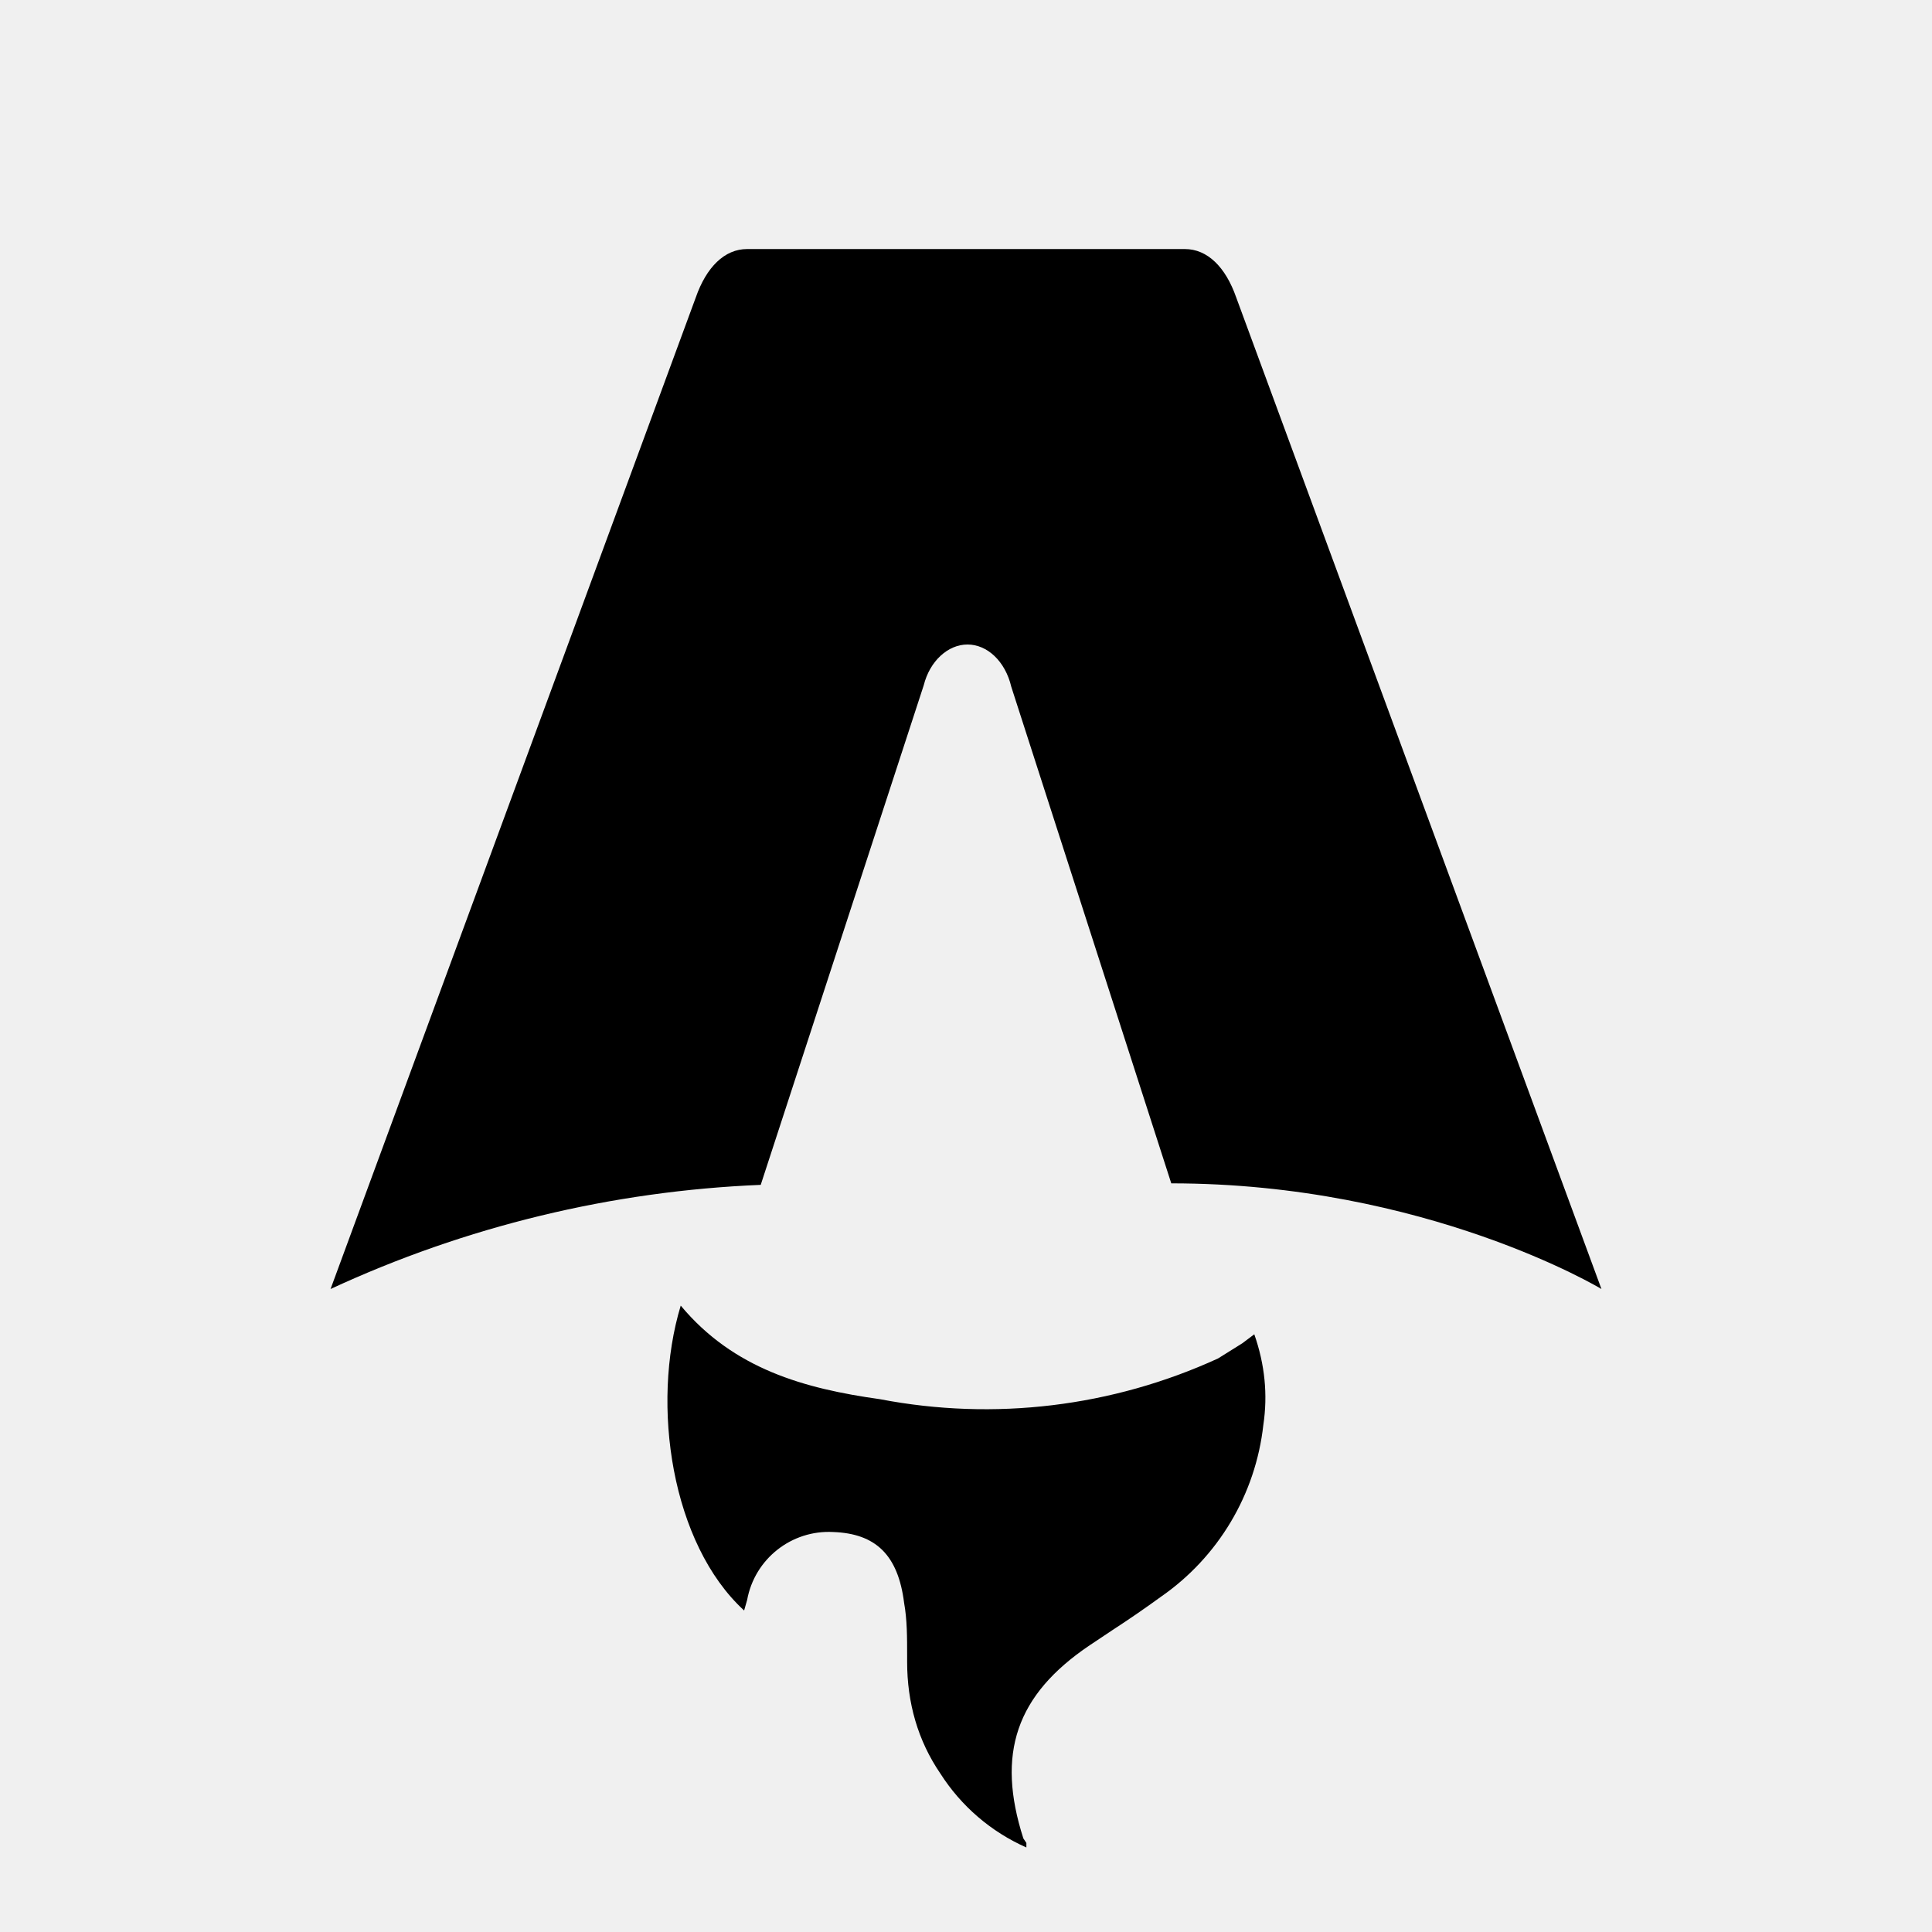
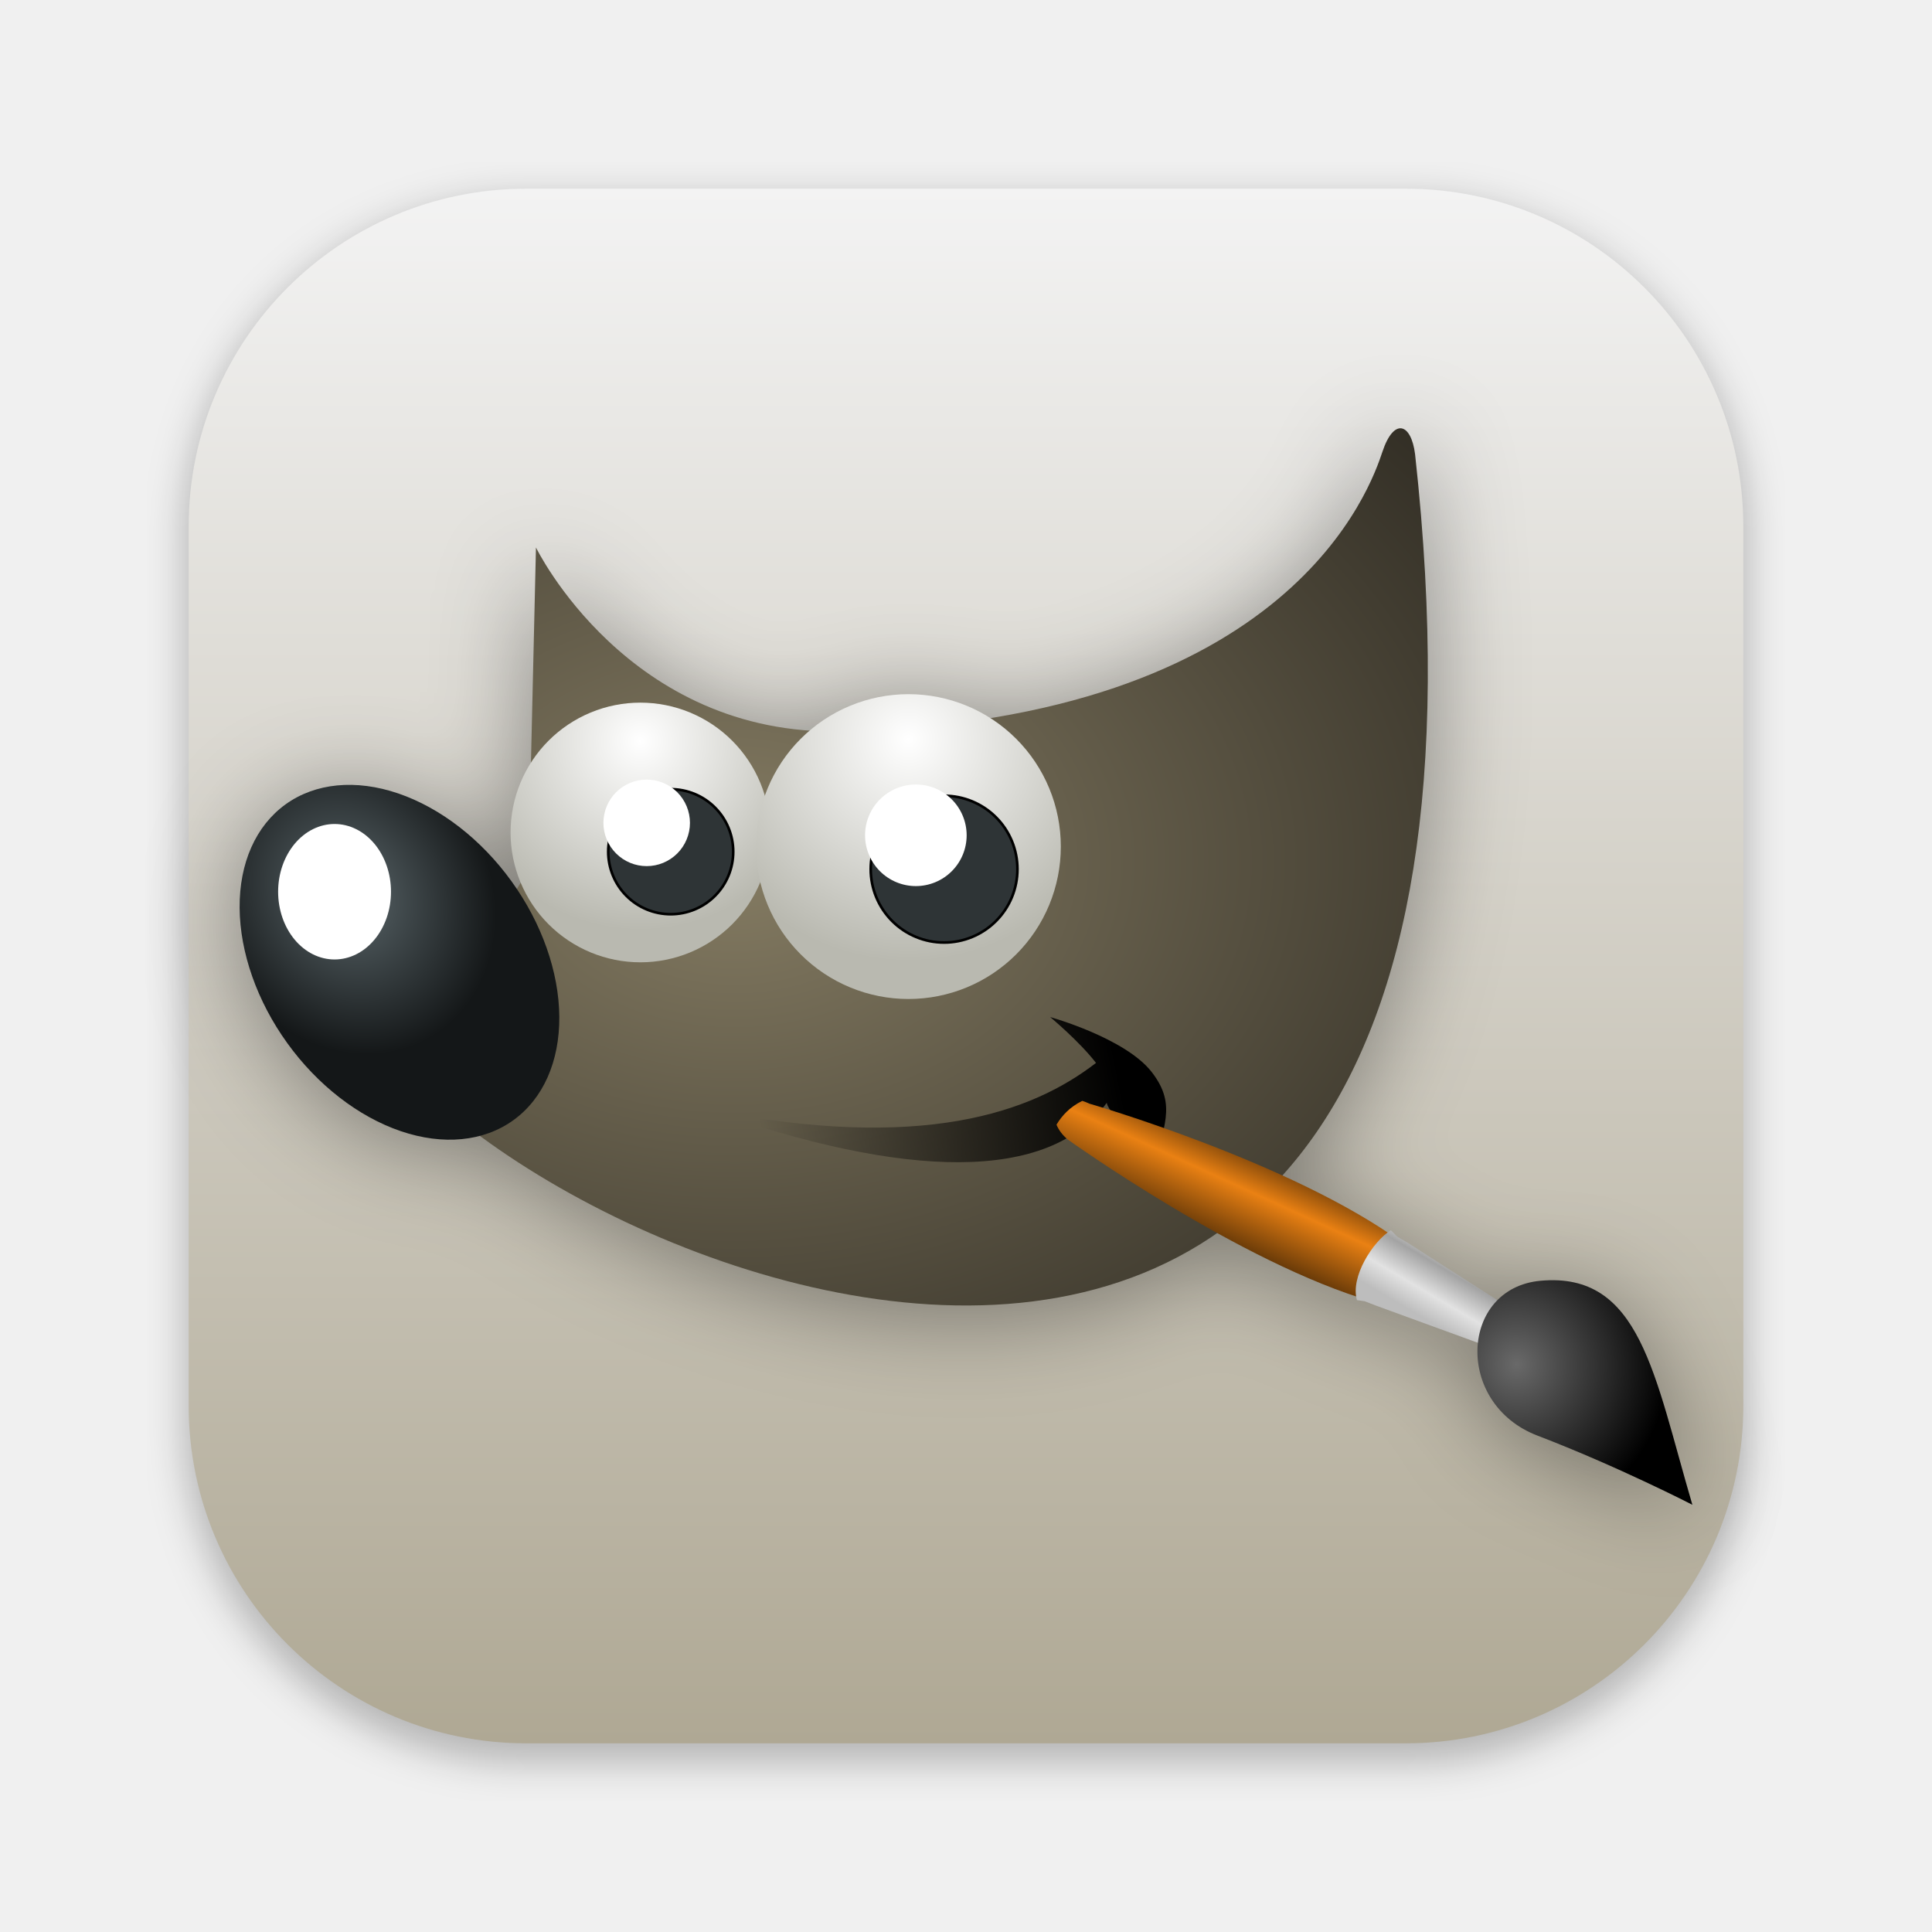
- <svg xmlns="http://www.w3.org/2000/svg" fill="none" viewBox="0 0 128 128">
-   <path d="M50.4 78.5a75.1 75.1 0 0 0-28.5 6.9l24.2-65.7c.7-2 1.9-3.2 3.4-3.2h29c1.5 0 2.7 1.2 3.4 3.2l24.2 65.7s-11.6-7-28.5-7L67 45.5c-.4-1.7-1.6-2.8-2.9-2.8-1.3 0-2.5 1.1-2.9 2.7L50.4 78.5Zm-1.1 28.2Zm-4.2-20.2c-2 6.6-.6 15.8 4.2 20.2a17.5 17.5 0 0 1 .2-.7 5.5 5.5 0 0 1 5.7-4.5c2.8.1 4.3 1.5 4.7 4.7.2 1.1.2 2.3.2 3.5v.4c0 2.7.7 5.2 2.2 7.4a13 13 0 0 0 5.7 4.9v-.3l-.2-.3c-1.8-5.6-.5-9.5 4.4-12.8l1.5-1a73 73 0 0 0 3.2-2.2 16 16 0 0 0 6.8-11.4c.3-2 .1-4-.6-6l-.8.6-1.6 1a37 37 0 0 1-22.4 2.7c-5-.7-9.7-2-13.2-6.2Z" />
-   <style>
-         path { fill: #000; }
-         @media (prefers-color-scheme: dark) {
-             path { fill: #FFF; }
-         }
-     </style>
+ <svg xmlns="http://www.w3.org/2000/svg" width="1024" height="1024" viewBox="0 0 1024 1024" fill="none">
+   <g filter="url(#filter0_d)">
+     <rect x="100" y="100" width="824" height="824" rx="179" fill="url(#paint0_linear)" />
+   </g>
+   <g filter="url(#filter1_d)">
+     <path fill-rule="evenodd" clip-rule="evenodd" d="M284.07 290.168C284.07 290.168 332.71 390.47 446.5 387.641C684.961 381.658 726.777 257.264 732.759 239.316C738.742 221.369 747.896 224.087 750.012 240.675C827.785 946.613 210.28 643.722 188.349 523.486C310.991 487.591 281.078 418.792 281.078 418.792L284.07 290.168Z" fill="url(#paint1_radial)" />
+     <path fill-rule="evenodd" clip-rule="evenodd" d="M374.825 587.949C488.855 610.756 546.924 589.609 580.91 563.367C571.936 551.775 556.606 539.062 556.606 539.062C556.606 539.062 596.427 550.128 610.449 568.227C624.431 586.275 615.641 597.394 611.981 620.486C603.835 600.204 588.63 592.599 586.572 584.54C556.008 626.791 479.86 625.036 374.825 587.949H374.825Z" fill="url(#paint2_linear)" />
+     <path d="M559.967 596.108C562.776 591.355 567.093 586.659 573.627 583.482C574.842 583.857 576.127 584.353 577.48 584.982C577.48 584.982 684.979 616.026 743.295 658.689L727.62 689.907C657.802 669.832 565.868 603.924 565.868 603.924C562.987 601.495 561.043 598.773 559.967 596.108Z" fill="url(#paint3_linear)" />
+     <path d="M802.381 718.68L810.773 700.103L745.667 658.394L740.642 655.522L737.169 652.049C727.711 657.972 715.579 676.729 719.223 689.098L723.275 689.677L729.516 692.081L802.381 718.68Z" fill="url(#paint4_linear)" />
+     <path d="M897 797.571C876.703 728.673 869.504 673.968 816.461 678.836C773.716 682.759 770.724 744.006 814.894 760.906C857.445 777.187 897 797.571 897 797.571Z" fill="url(#paint5_radial)" />
+     <path fill-rule="evenodd" clip-rule="evenodd" d="M408.208 441.228C408.21 450.265 406.433 459.213 402.976 467.562C399.52 475.911 394.452 483.497 388.063 489.888C381.675 496.278 374.089 501.348 365.741 504.806C357.393 508.265 348.445 510.045 339.409 510.045C330.373 510.045 321.425 508.265 313.077 504.806C304.729 501.348 297.143 496.278 290.755 489.888C284.366 483.497 279.298 475.911 275.842 467.562C272.386 459.213 270.608 450.265 270.61 441.228C270.608 432.192 272.386 423.244 275.842 414.895C279.298 406.546 284.366 398.959 290.755 392.569C297.143 386.179 304.729 381.109 313.077 377.651C321.425 374.192 330.373 372.412 339.409 372.412C348.445 372.412 357.393 374.192 365.741 377.651C374.089 381.109 381.675 386.179 388.063 392.569C394.452 398.959 399.52 406.546 402.976 414.895C406.433 423.244 408.21 432.192 408.208 441.228V441.228Z" fill="url(#paint6_radial)" />
+     <path fill-rule="evenodd" clip-rule="evenodd" d="M271.156 467.151C287.17 489.347 296.265 515.152 296.442 538.889C296.62 562.625 287.864 582.349 272.101 593.72C256.338 605.092 234.86 607.181 212.39 599.526C189.921 591.872 168.302 575.102 152.289 552.905C136.275 530.709 127.18 504.904 127.003 481.167C126.825 457.431 135.581 437.707 151.344 426.336C167.107 414.964 188.586 412.875 211.055 420.53C233.524 428.184 255.143 444.954 271.156 467.151Z" fill="url(#paint7_radial)" />
+     <path fill-rule="evenodd" clip-rule="evenodd" d="M388.622 451.421C388.623 455.772 387.767 460.081 386.103 464.101C384.439 468.121 381.999 471.774 378.923 474.851C375.847 477.928 372.195 480.369 368.175 482.034C364.155 483.7 359.847 484.557 355.496 484.557C351.145 484.557 346.837 483.7 342.817 482.034C338.798 480.369 335.145 477.928 332.069 474.851C328.993 471.774 326.553 468.121 324.889 464.101C323.225 460.081 322.369 455.772 322.371 451.421C322.369 447.07 323.225 442.762 324.889 438.742C326.553 434.722 328.993 431.069 332.069 427.992C335.145 424.915 338.798 422.474 342.817 420.809C346.837 419.143 351.145 418.286 355.496 418.286C359.847 418.286 364.155 419.143 368.175 420.809C372.195 422.474 375.847 424.915 378.923 427.992C381.999 431.069 384.439 434.722 386.103 438.742C387.767 442.762 388.623 447.07 388.622 451.421Z" fill="#2E3436" stroke="black" stroke-width="1.399" stroke-miterlimit="10" />
+     <path fill-rule="evenodd" clip-rule="evenodd" d="M207.237 472.635C207.238 477.35 206.465 482.018 204.962 486.374C203.459 490.73 201.256 494.688 198.478 498.022C195.7 501.356 192.403 504.001 188.773 505.806C185.143 507.61 181.253 508.539 177.324 508.539C173.395 508.539 169.505 507.61 165.876 505.806C162.246 504.001 158.948 501.356 156.17 498.022C153.393 494.688 151.189 490.73 149.687 486.374C148.184 482.018 147.411 477.35 147.412 472.635C147.411 467.921 148.184 463.252 149.687 458.896C151.189 454.54 153.393 450.582 156.17 447.248C158.948 443.914 162.246 441.269 165.876 439.465C169.505 437.66 173.395 436.731 177.324 436.731C181.253 436.731 185.143 437.66 188.773 439.465C192.403 441.269 195.7 443.914 198.478 447.248C201.256 450.582 203.459 454.54 204.962 458.896C206.465 463.252 207.238 467.921 207.237 472.635V472.635Z" fill="white" />
+     <path fill-rule="evenodd" clip-rule="evenodd" d="M365.689 436.13C365.689 439.142 365.096 442.124 363.943 444.906C362.791 447.689 361.101 450.217 358.972 452.346C356.842 454.476 354.314 456.165 351.532 457.318C348.749 458.47 345.767 459.063 342.756 459.063C339.744 459.063 336.762 458.47 333.98 457.318C331.197 456.165 328.669 454.476 326.54 452.346C324.41 450.217 322.721 447.689 321.568 444.906C320.416 442.124 319.823 439.142 319.823 436.13C319.823 433.119 320.416 430.137 321.568 427.354C322.721 424.572 324.41 422.044 326.54 419.914C328.669 417.785 331.197 416.095 333.98 414.943C336.762 413.79 339.744 413.197 342.756 413.197C345.767 413.197 348.749 413.79 351.532 414.943C354.314 416.095 356.842 417.785 358.972 419.914C361.101 422.044 362.791 424.572 363.943 427.354C365.096 430.137 365.689 433.119 365.689 436.13V436.13Z" fill="white" />
+     <path fill-rule="evenodd" clip-rule="evenodd" d="M562.259 448.706C562.262 459.314 560.174 469.818 556.117 479.62C552.059 489.421 546.111 498.326 538.611 505.828C531.111 513.33 522.206 519.281 512.406 523.341C502.606 527.401 492.103 529.491 481.495 529.491C470.887 529.491 460.383 527.401 450.583 523.341C440.783 519.281 431.879 513.33 424.379 505.828C416.879 498.326 410.93 489.421 406.873 479.62C402.815 469.818 400.728 459.314 400.73 448.706C400.728 438.098 402.815 427.594 406.873 417.793C410.93 407.992 416.879 399.086 424.379 391.584C431.879 384.083 440.783 378.132 450.583 374.072C460.383 370.012 470.887 367.922 481.495 367.922C492.103 367.922 502.606 370.012 512.406 374.072C522.206 378.132 531.111 384.083 538.611 391.584C546.111 399.086 552.059 407.992 556.117 417.793C560.174 427.594 562.262 438.098 562.259 448.706V448.706Z" fill="url(#paint8_radial)" />
+     <path fill-rule="evenodd" clip-rule="evenodd" d="M539.267 460.669C539.269 465.777 538.264 470.835 536.311 475.554C534.357 480.273 531.493 484.561 527.882 488.174C524.271 491.786 519.984 494.651 515.265 496.606C510.546 498.561 505.489 499.567 500.381 499.567C495.273 499.567 490.216 498.561 485.497 496.606C480.779 494.651 476.491 491.786 472.88 488.174C469.269 484.561 466.405 480.273 464.451 475.554C462.498 470.835 461.493 465.777 461.495 460.669C461.493 455.562 462.498 450.504 464.451 445.785C466.405 441.065 469.269 436.777 472.88 433.165C476.491 429.553 480.779 426.688 485.497 424.733C490.216 422.778 495.273 421.771 500.381 421.771C505.489 421.771 510.546 422.778 515.265 424.733C519.984 426.688 524.271 429.553 527.882 433.165C531.493 436.777 534.357 441.065 536.311 445.785C538.264 450.504 539.269 455.562 539.267 460.669Z" fill="#2E3436" stroke="black" stroke-width="1.399" stroke-miterlimit="10" />
+     <path fill-rule="evenodd" clip-rule="evenodd" d="M512.345 442.723C512.345 446.259 511.649 449.759 510.296 453.026C508.943 456.292 506.96 459.26 504.46 461.759C501.96 464.259 498.992 466.242 495.726 467.595C492.46 468.948 488.959 469.645 485.424 469.645C481.888 469.645 478.388 468.948 475.121 467.595C471.855 466.242 468.887 464.259 466.388 461.759C463.888 459.26 461.905 456.292 460.552 453.026C459.199 449.759 458.502 446.259 458.502 442.723C458.502 439.188 459.199 435.687 460.552 432.421C461.905 429.155 463.888 426.187 466.388 423.687C468.887 421.187 471.855 419.204 475.121 417.851C478.388 416.498 481.888 415.802 485.424 415.802C488.959 415.802 492.46 416.498 495.726 417.851C498.992 419.204 501.96 421.187 504.46 423.687C506.96 426.187 508.943 429.155 510.296 432.421C511.649 435.687 512.345 439.188 512.345 442.723V442.723Z" fill="white" />
+   </g>
+   <defs>
+     <filter id="filter0_d" x="78" y="86" width="868" height="868" filterUnits="userSpaceOnUse" color-interpolation-filters="sRGB">
+       <feFlood flood-opacity="0" result="BackgroundImageFix" />
+       <feColorMatrix in="SourceAlpha" type="matrix" values="0 0 0 0 0 0 0 0 0 0 0 0 0 0 0 0 0 0 127 0" />
+       <feMorphology radius="2" operator="dilate" in="SourceAlpha" result="effect1_dropShadow" />
+       <feOffset dy="8" />
+       <feGaussianBlur stdDeviation="10" />
+       <feColorMatrix type="matrix" values="0 0 0 0 0 0 0 0 0 0 0 0 0 0 0 0 0 0 0.25 0" />
+       <feBlend mode="normal" in2="BackgroundImageFix" result="effect1_dropShadow" />
+       <feBlend mode="normal" in="SourceGraphic" in2="effect1_dropShadow" result="shape" />
+     </filter>
+     <filter id="filter1_d" x="77" y="182" width="870" height="670.571" filterUnits="userSpaceOnUse" color-interpolation-filters="sRGB">
+       <feFlood flood-opacity="0" result="BackgroundImageFix" />
+       <feColorMatrix in="SourceAlpha" type="matrix" values="0 0 0 0 0 0 0 0 0 0 0 0 0 0 0 0 0 0 127 0" />
+       <feOffset dy="5" />
+       <feGaussianBlur stdDeviation="25" />
+       <feColorMatrix type="matrix" values="0 0 0 0 0 0 0 0 0 0 0 0 0 0 0 0 0 0 0.4 0" />
+       <feBlend mode="normal" in2="BackgroundImageFix" result="effect1_dropShadow" />
+       <feBlend mode="normal" in="SourceGraphic" in2="effect1_dropShadow" result="shape" />
+     </filter>
+     <linearGradient id="paint0_linear" x1="512" y1="100" x2="512" y2="924" gradientUnits="userSpaceOnUse">
+       <stop stop-color="#F3F3F3" />
+       <stop offset="1" stop-color="#AFA894" />
+     </linearGradient>
+     <radialGradient id="paint1_radial" cx="0" cy="0" r="1" gradientUnits="userSpaceOnUse" gradientTransform="translate(388.697 456.539) scale(576.818 421.914)">
+       <stop stop-color="#857C63" />
+       <stop offset="1" stop-color="#221F19" />
+     </radialGradient>
+     <linearGradient id="paint2_linear" x1="591.006" y1="560.254" x2="402.556" y2="597.645" gradientUnits="userSpaceOnUse">
+       <stop />
+       <stop offset="1" stop-opacity="0" />
+     </linearGradient>
+     <linearGradient id="paint3_linear" x1="689.925" y1="621.596" x2="654.774" y2="698.367" gradientUnits="userSpaceOnUse">
+       <stop stop-color="#6E3D09" />
+       <stop offset="0.242" stop-color="#EA8113" />
+       <stop offset="0.621" stop-color="#5C3307" />
+       <stop offset="1" stop-color="#E07C12" />
+     </linearGradient>
+     <linearGradient id="paint4_linear" x1="765.252" y1="704.973" x2="784.565" y2="672.244" gradientUnits="userSpaceOnUse">
+       <stop stop-color="#BDBDBD" />
+       <stop offset="0.333" stop-color="#E2E2E2" />
+       <stop offset="0.735" stop-color="#A3A3A3" />
+       <stop offset="1" stop-color="#DDDDDD" />
+     </linearGradient>
+     <radialGradient id="paint5_radial" cx="0" cy="0" r="1" gradientUnits="userSpaceOnUse" gradientTransform="translate(803.8 723.094) rotate(-106.415) scale(81.9747 79.8868)">
+       <stop stop-color="#696969" />
+       <stop offset="1" />
+     </radialGradient>
+     <radialGradient id="paint6_radial" cx="0" cy="0" r="1" gradientUnits="userSpaceOnUse" gradientTransform="translate(339.409 392.814) scale(100.213 100.213)">
+       <stop stop-color="white" />
+       <stop offset="1" stop-color="#B9B9B0" />
+     </radialGradient>
+     <radialGradient id="paint7_radial" cx="0" cy="0" r="1" gradientUnits="userSpaceOnUse" gradientTransform="translate(184.225 474.07) rotate(-30) scale(75.2793 87.8634)">
+       <stop stop-color="#5B676B" />
+       <stop offset="1" stop-color="#141718" />
+     </radialGradient>
+     <radialGradient id="paint8_radial" cx="0" cy="0" r="1" gradientUnits="userSpaceOnUse" gradientTransform="translate(481.495 391.872) scale(117.642 117.642)">
+       <stop stop-color="white" />
+       <stop offset="1" stop-color="#B9B9B0" />
+     </radialGradient>
+   </defs>
</svg>
